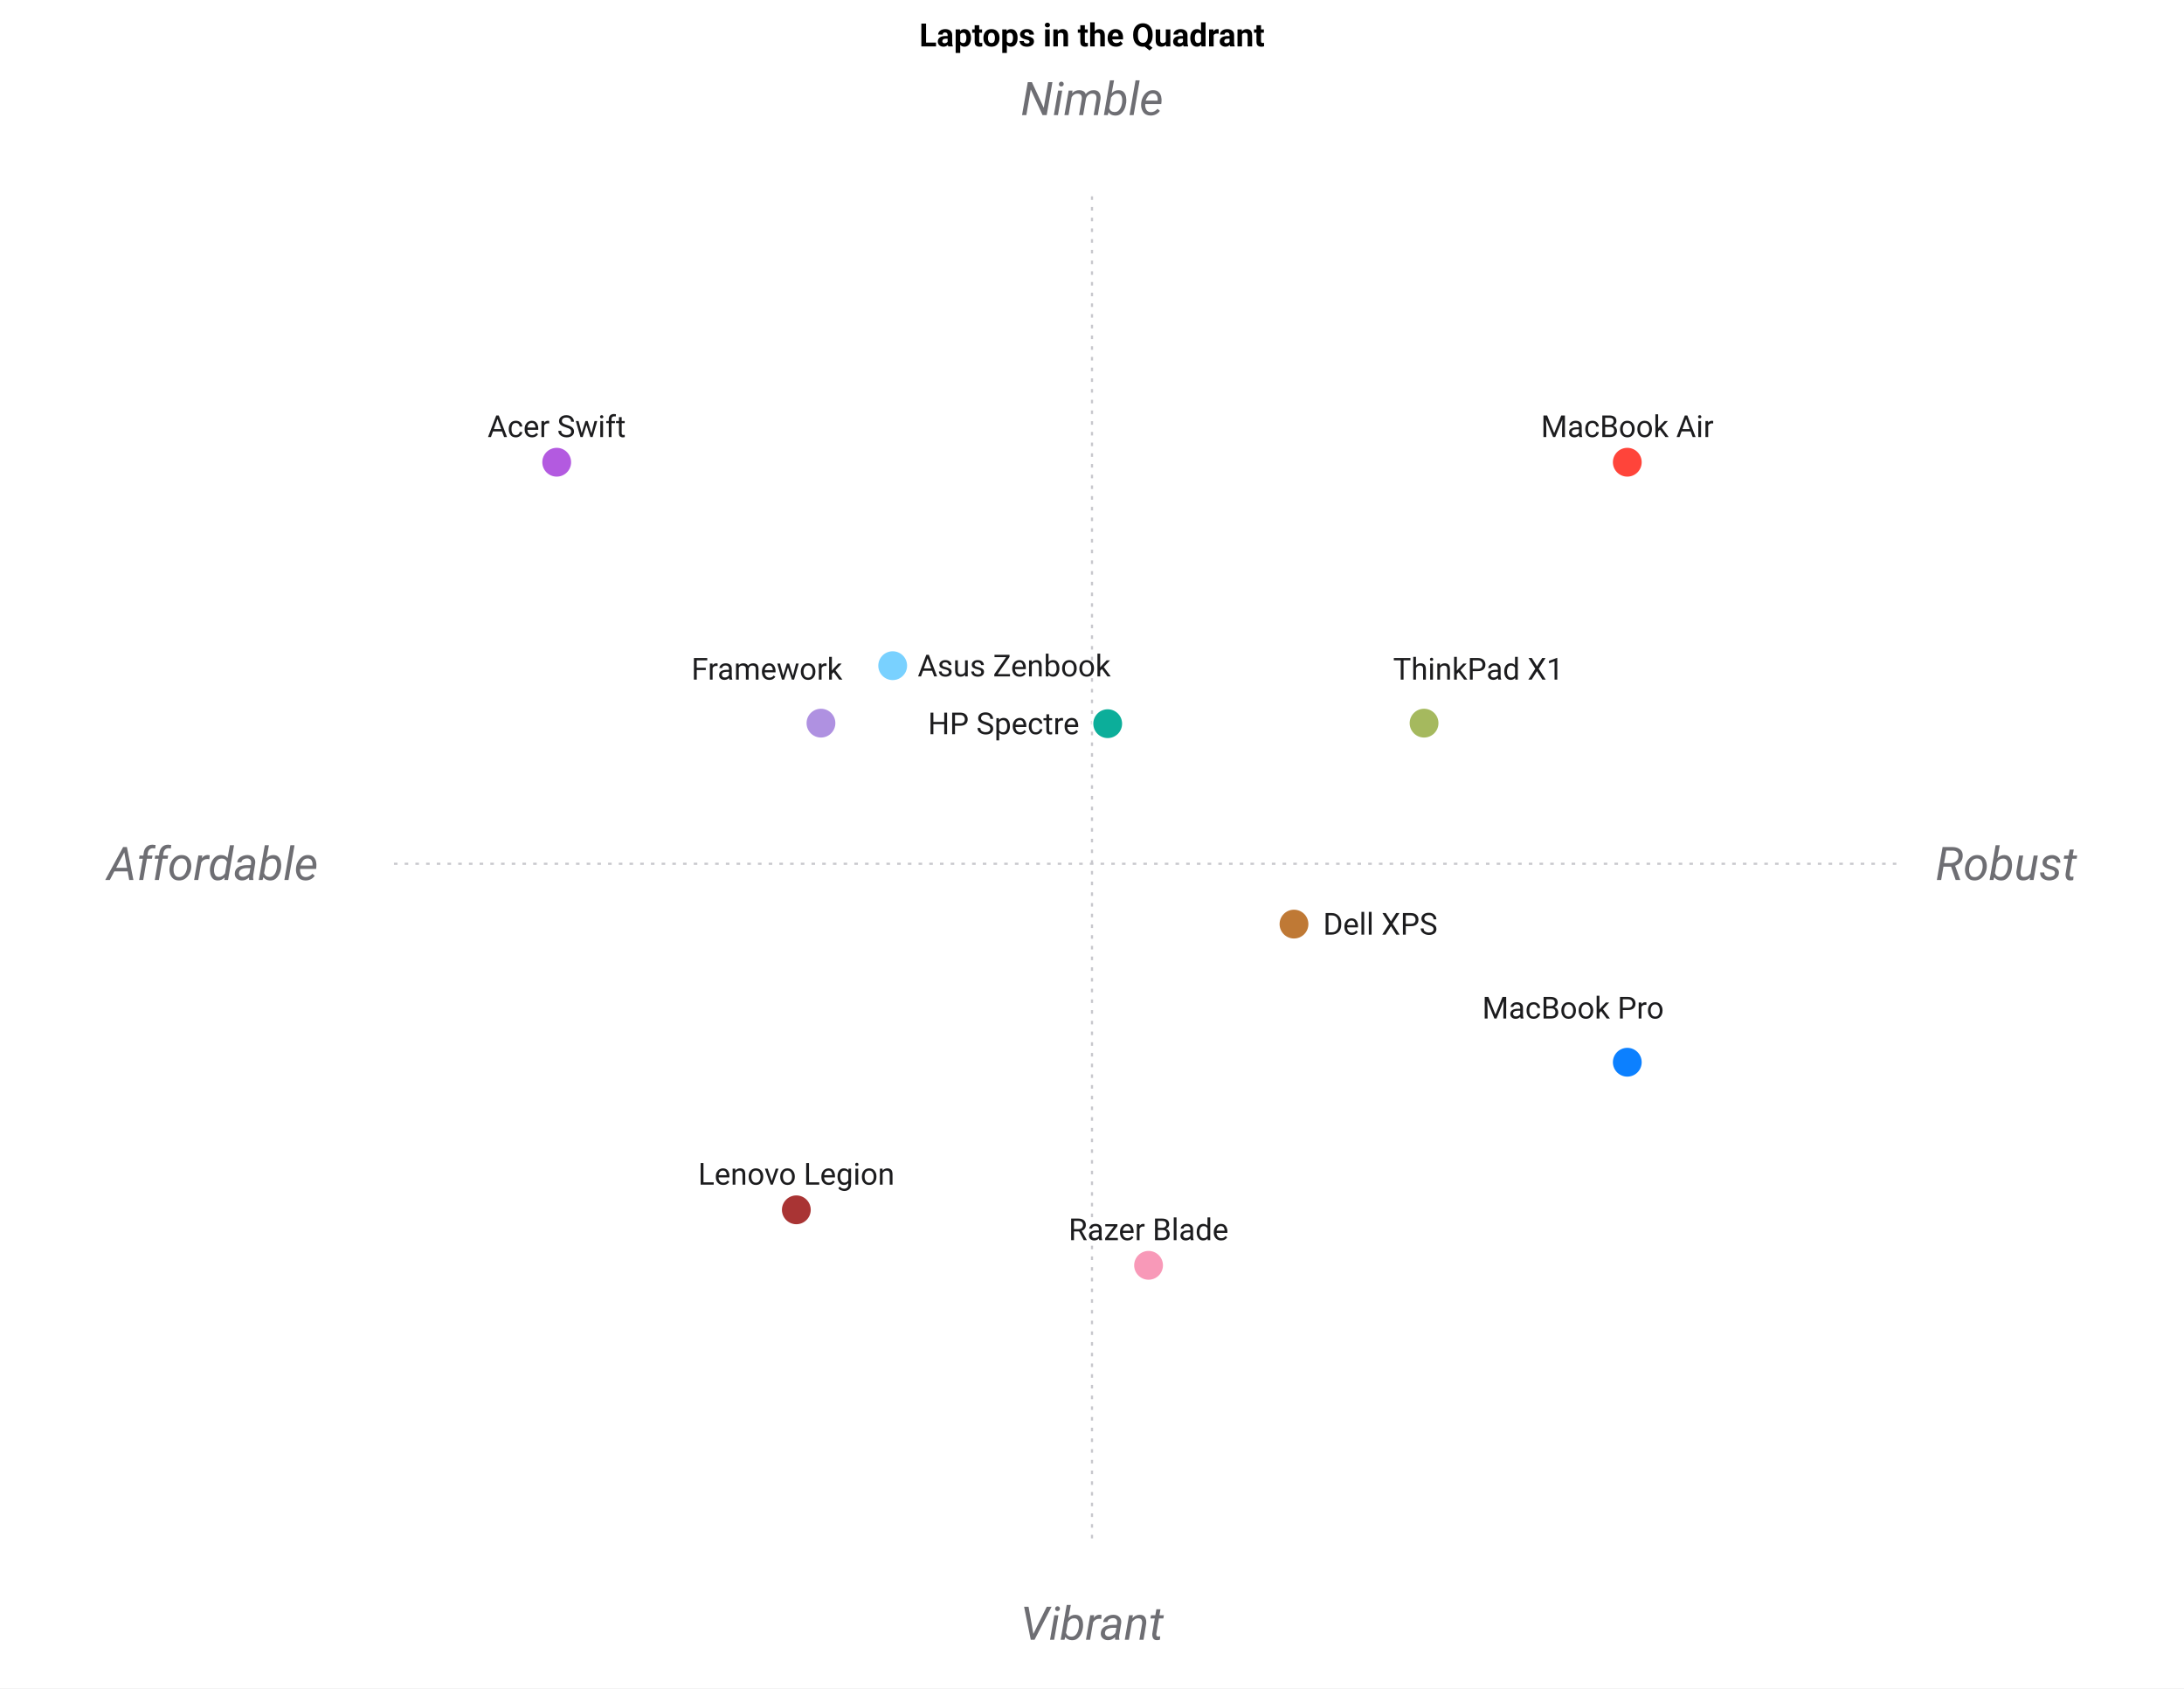
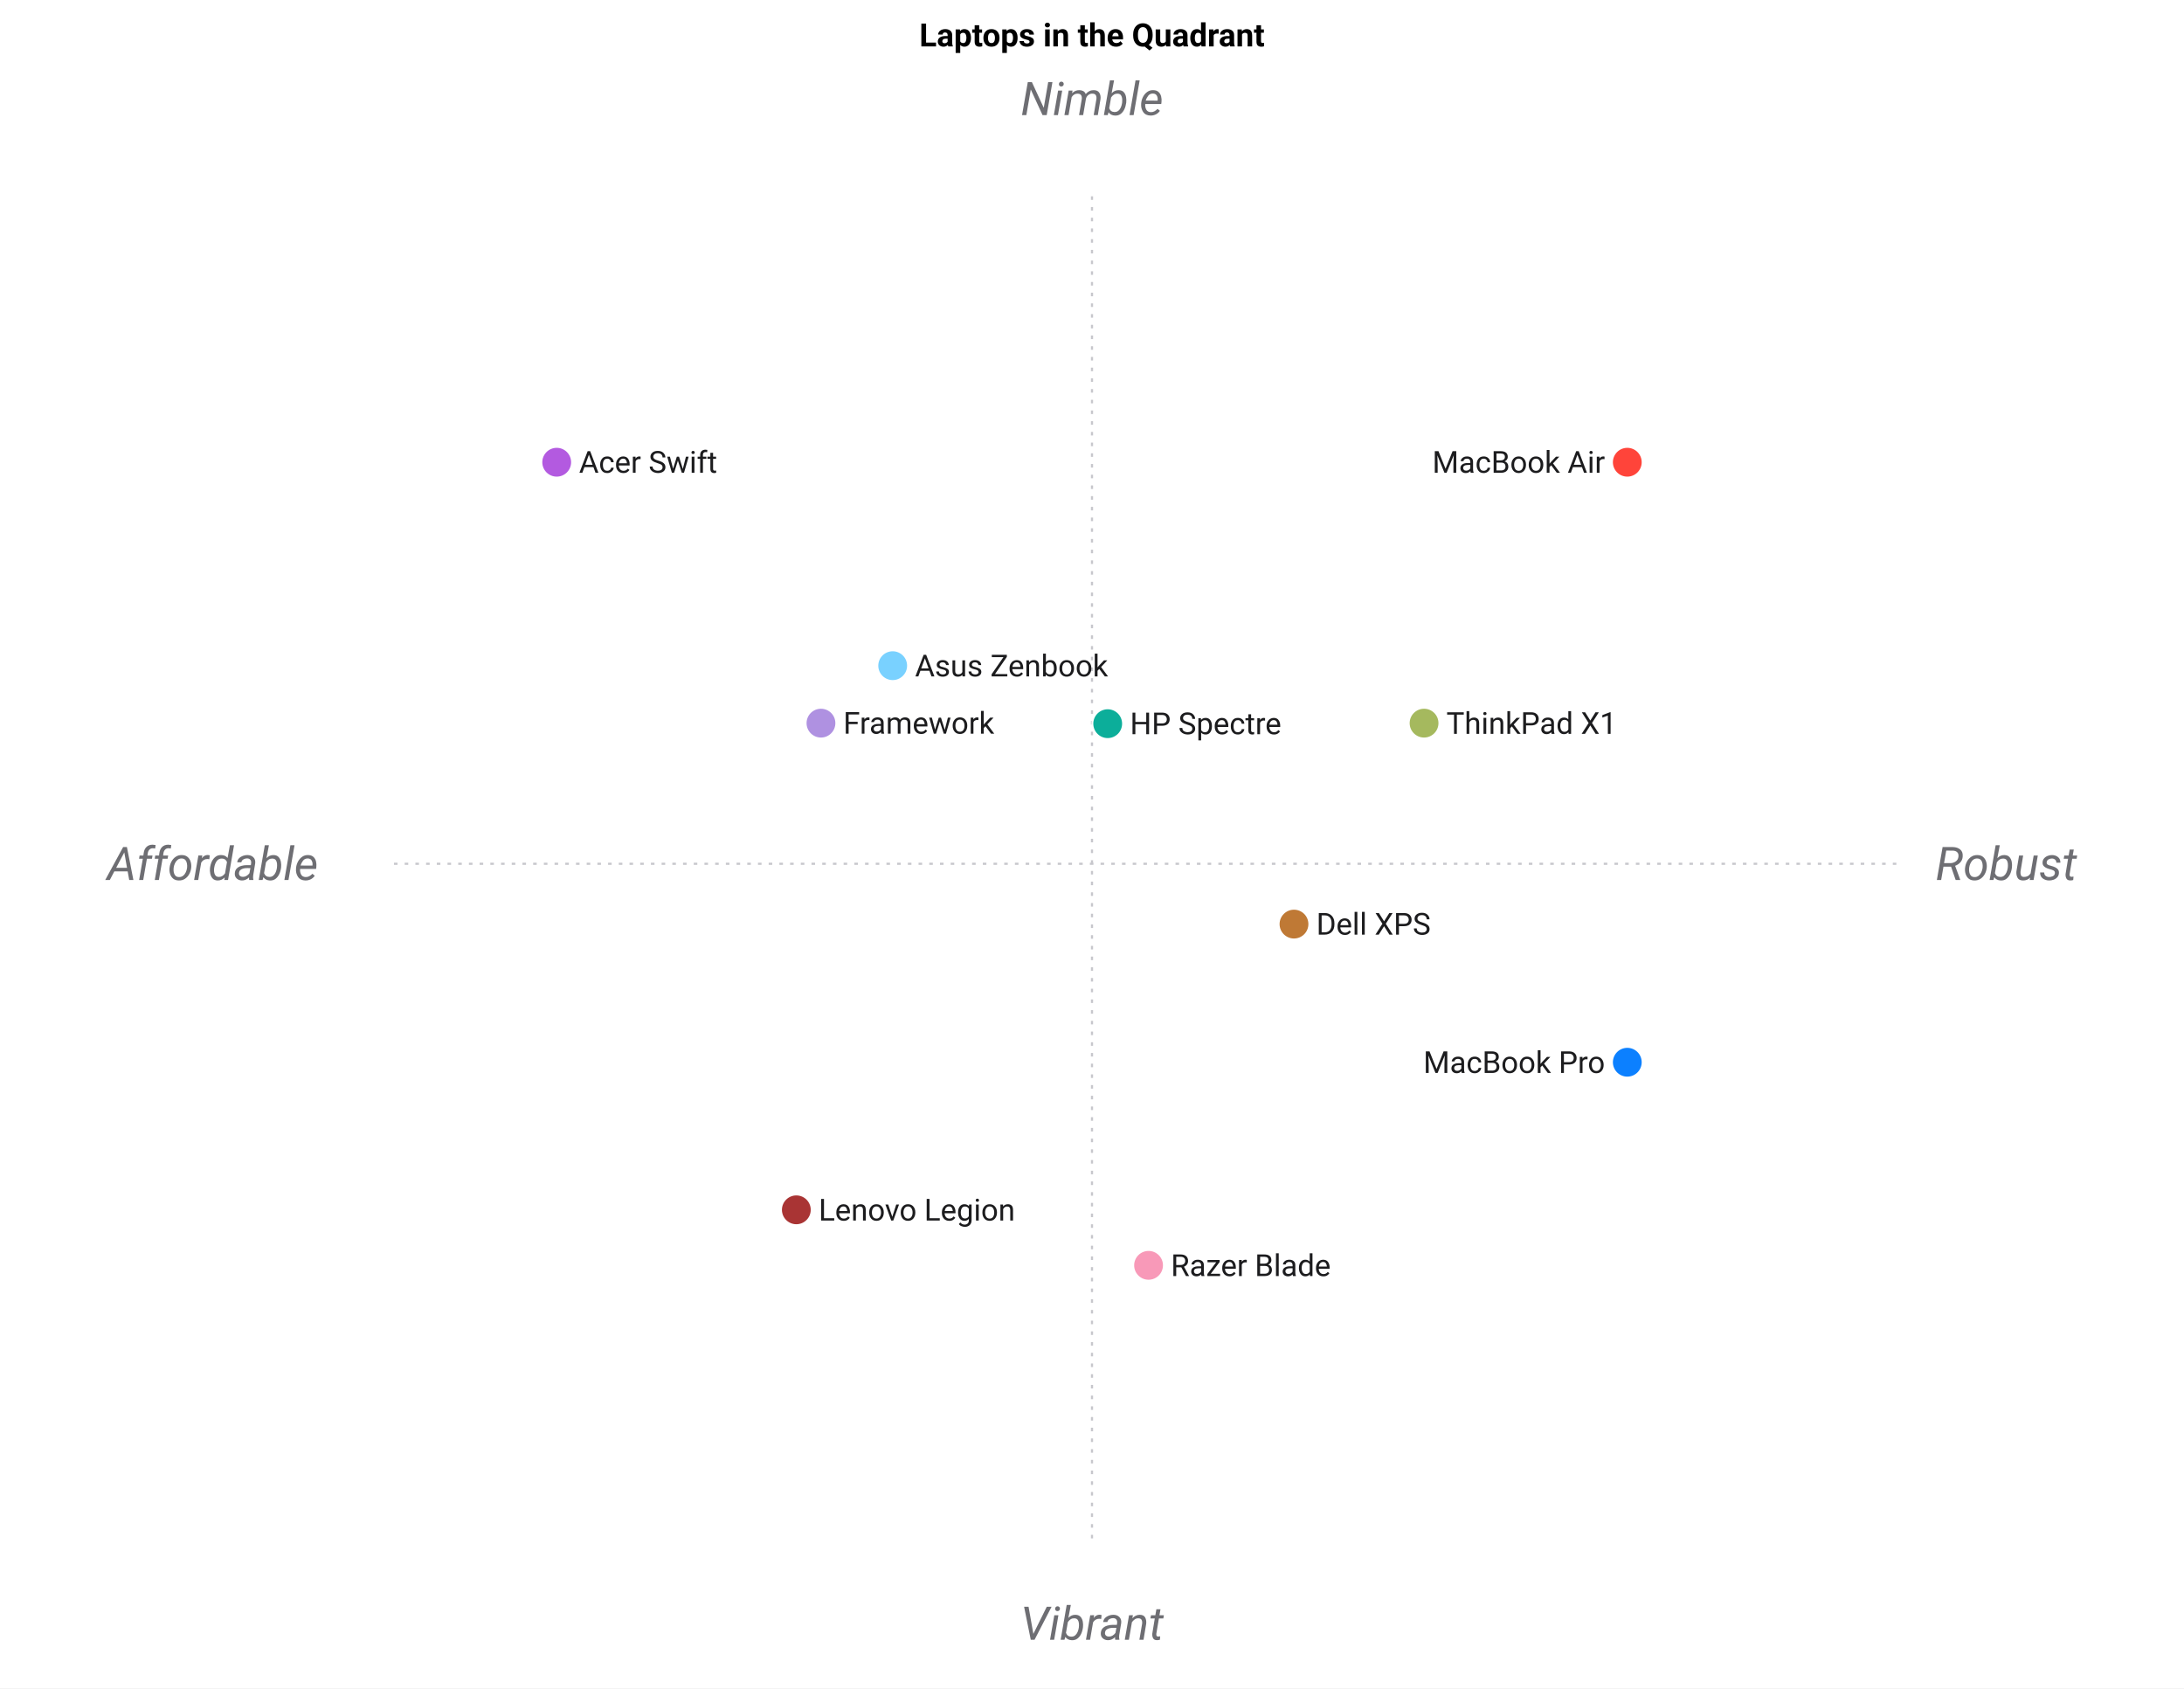
<svg xmlns="http://www.w3.org/2000/svg" width="1224" height="946" viewBox="0 0 1224 946" role="img" aria-labelledby="sp-title sp-desc" font-family="Roboto, -apple-system, Helvetica, Arial, sans-serif">
  <rect width="1224" height="946" fill="#FFFFFF" />
  <style>.sp-dot{cursor:pointer}.sp-dot:hover circle,.sp-dot:focus circle{stroke-width:2.4}.sp-dot:hover,.sp-dot:focus{filter:brightness(1.08);outline:none}</style>
  <line x1="220.8" y1="484.0" x2="1063.5" y2="484.0" stroke="#C7C7CC" stroke-width="1.2" stroke-dasharray="2,4" />
  <line x1="612.0" y1="862.0" x2="612.0" y2="106.0" stroke="#C7C7CC" stroke-width="1.2" stroke-dasharray="2,4" />
  <text data-pole="right" x="1164.0" y="493.1" font-size="26" font-style="italic" fill="#6E6E73" text-anchor="end">Robust</text>
  <text data-pole="left" x="60.0" y="493.1" font-size="26" font-style="italic" fill="#6E6E73" text-anchor="start">Affordable</text>
  <text data-pole="top" x="612.0" y="64.5" font-size="26" font-style="italic" fill="#6E6E73" text-anchor="middle">Nimble</text>
  <text data-pole="bottom" x="612.0" y="918.8" font-size="26" font-style="italic" fill="#6E6E73" text-anchor="middle">Vibrant</text>
  <g class="sp-dot" tabindex="0" role="img" aria-label="Laptops: MacBook Air role: best axis1: 2.36 axis2: 2.66">
    <circle cx="912.0" cy="259.0" r="8.57" fill="#FF3B30" stroke="white" stroke-width="1" opacity="0.95" />
  </g>
-   <text x="912.0" y="244.9" font-size="17" fill="#1C1C1E" text-anchor="middle">MacBook Air</text>
+   <text x="899.5" y="264.9" font-size="17" fill="#1C1C1E" text-anchor="end">MacBook Air</text>
  <g class="sp-dot" tabindex="0" role="img" aria-label="Laptops: MacBook Pro role: right axis1: 2.36 axis2: -1.31">
    <circle cx="912.0" cy="595.2" r="8.57" fill="#007AFF" stroke="white" stroke-width="1" opacity="0.95" />
  </g>
-   <text x="881.6" y="570.7" font-size="17" fill="#1C1C1E" text-anchor="middle">MacBook Pro</text>
+   <text x="899.5" y="601.2" font-size="17" fill="#1C1C1E" text-anchor="end">MacBook Pro</text>
  <g class="sp-dot" tabindex="0" role="img" aria-label="Laptops: Dell XPS role: competitor axis1: 0.89 axis2: -0.40">
    <circle cx="725.2" cy="517.8" r="8.57" fill="#BC722B" stroke="white" stroke-width="1" opacity="0.95" />
  </g>
-   <text x="773.6" y="523.7" font-size="17" fill="#1C1C1E" text-anchor="middle">Dell XPS</text>
+   <text x="737.7" y="523.7" font-size="17" fill="#1C1C1E" text-anchor="start">Dell XPS</text>
  <g class="sp-dot" tabindex="0" role="img" aria-label="Laptops: ThinkPad X1 role: competitor axis1: 1.46 axis2: 0.93">
    <circle cx="798.1" cy="405.2" r="8.57" fill="#A1B656" stroke="white" stroke-width="1" opacity="0.95" />
  </g>
-   <text x="828.5" y="380.8" font-size="17" fill="#1C1C1E" text-anchor="middle">ThinkPad X1</text>
+   <text x="810.6" y="411.2" font-size="17" fill="#1C1C1E" text-anchor="start">ThinkPad X1</text>
  <g class="sp-dot" tabindex="0" role="img" aria-label="Laptops: Framework role: competitor axis1: -1.20 axis2: 0.93">
    <circle cx="460.1" cy="405.2" r="8.57" fill="#AB8CE0" stroke="white" stroke-width="1" opacity="0.95" />
  </g>
-   <text x="429.8" y="380.8" font-size="17" fill="#1C1C1E" text-anchor="middle">Framework</text>
+   <text x="472.6" y="411.1" font-size="17" fill="#1C1C1E" text-anchor="start">Framework</text>
  <g class="sp-dot" tabindex="0" role="img" aria-label="Laptops: Asus Zenbook role: competitor axis1: -0.88 axis2: 1.31">
    <circle cx="500.3" cy="373.0" r="8.57" fill="#72CFFF" stroke="white" stroke-width="1" opacity="0.95" />
  </g>
-   <text x="568.4" y="379.0" font-size="17" fill="#1C1C1E" text-anchor="middle">Asus Zenbook</text>
+   <text x="512.8" y="379.0" font-size="17" fill="#1C1C1E" text-anchor="start">Asus Zenbook</text>
  <g class="sp-dot" tabindex="0" role="img" aria-label="Laptops: HP Spectre role: competitor axis1: 0.07 axis2: 0.93">
    <circle cx="620.8" cy="405.5" r="8.57" fill="#00AA95" stroke="white" stroke-width="1" opacity="0.95" />
  </g>
-   <text x="562.5" y="411.4" font-size="17" fill="#1C1C1E" text-anchor="middle">HP Spectre</text>
+   <text x="633.3" y="411.4" font-size="17" fill="#1C1C1E" text-anchor="start">HP Spectre</text>
  <g class="sp-dot" tabindex="0" role="img" aria-label="Laptops: Lenovo Legion role: worst axis1: -1.30 axis2: -2.29">
    <circle cx="446.3" cy="677.9" r="8.57" fill="#A52A2A" stroke="white" stroke-width="1" opacity="0.95" />
  </g>
-   <text x="446.3" y="663.8" font-size="17" fill="#1C1C1E" text-anchor="middle">Lenovo Legion</text>
+   <text x="458.8" y="683.9" font-size="17" fill="#1C1C1E" text-anchor="start">Lenovo Legion</text>
  <g class="sp-dot" tabindex="0" role="img" aria-label="Laptops: Acer Swift role: top axis1: -2.36 axis2: 2.66">
    <circle cx="312.0" cy="259.0" r="8.57" fill="#AF52DE" stroke="white" stroke-width="1" opacity="0.95" />
  </g>
-   <text x="312.0" y="244.9" font-size="17" fill="#1C1C1E" text-anchor="middle">Acer Swift</text>
+   <text x="324.5" y="264.9" font-size="17" fill="#1C1C1E" text-anchor="start">Acer Swift</text>
  <g class="sp-dot" tabindex="0" role="img" aria-label="Laptops: Razer Blade role: competitor axis1: 0.25 axis2: -2.66">
    <circle cx="643.7" cy="709.0" r="8.57" fill="#F894B4" stroke="white" stroke-width="1" opacity="0.95" />
  </g>
-   <text x="643.7" y="694.9" font-size="17" fill="#1C1C1E" text-anchor="middle">Razer Blade</text>
+   <text x="656.2" y="715.0" font-size="17" fill="#1C1C1E" text-anchor="start">Razer Blade</text>
  <text x="612.0" y="26" font-size="18" font-weight="bold" fill="#000" text-anchor="middle">Laptops in the Quadrant</text>
</svg>
